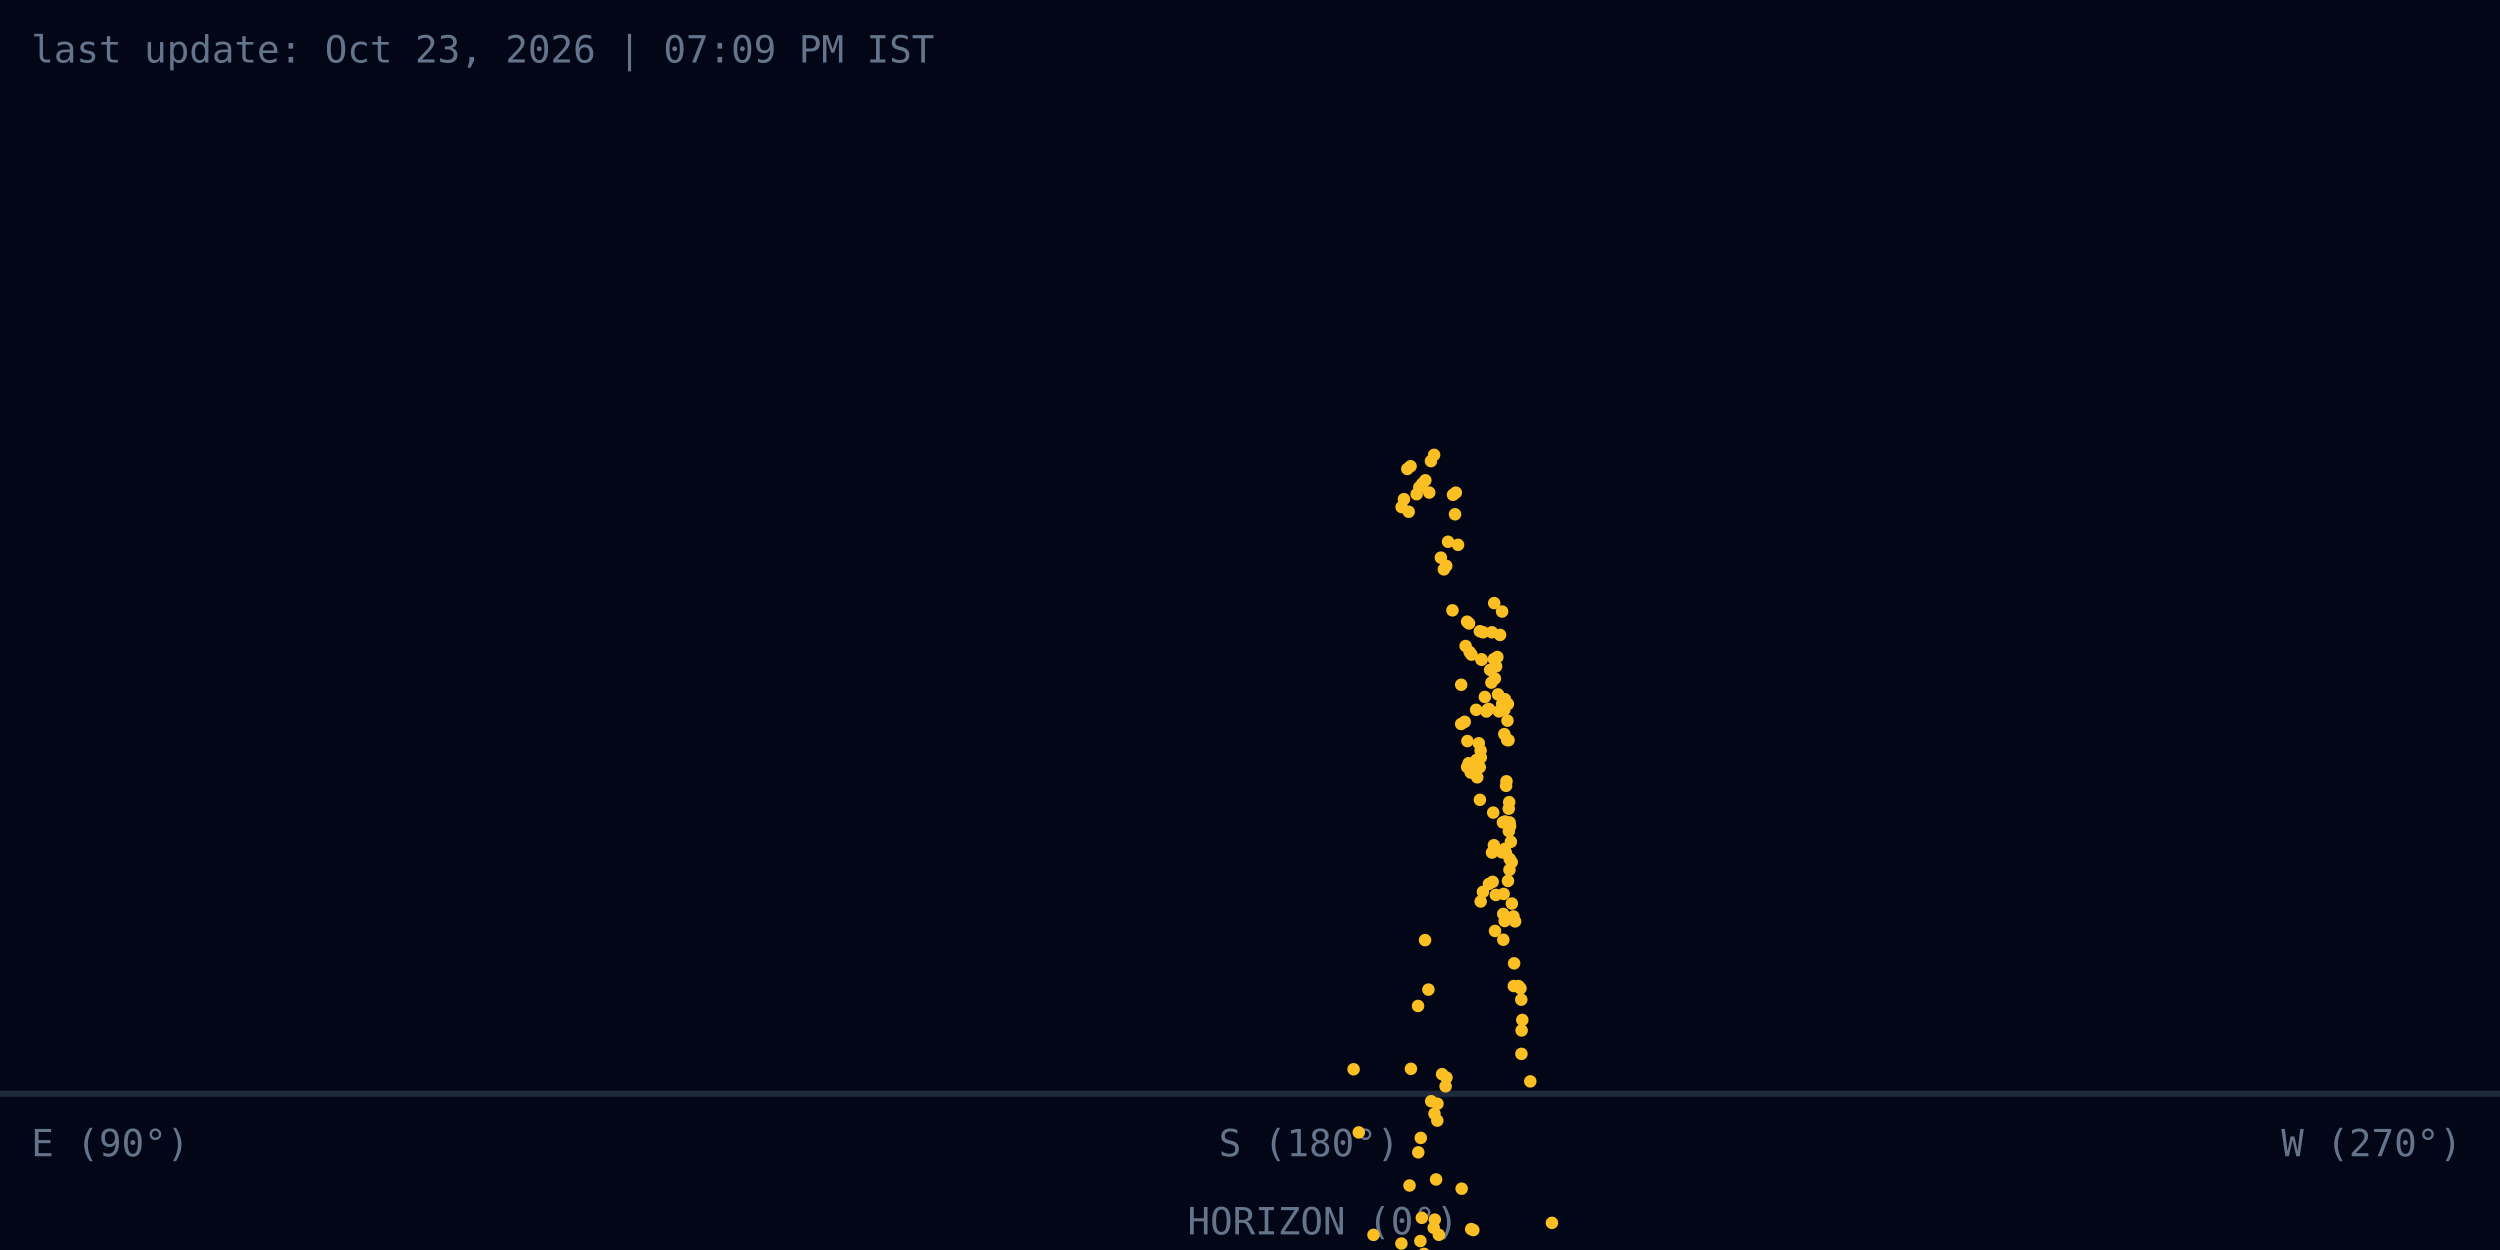
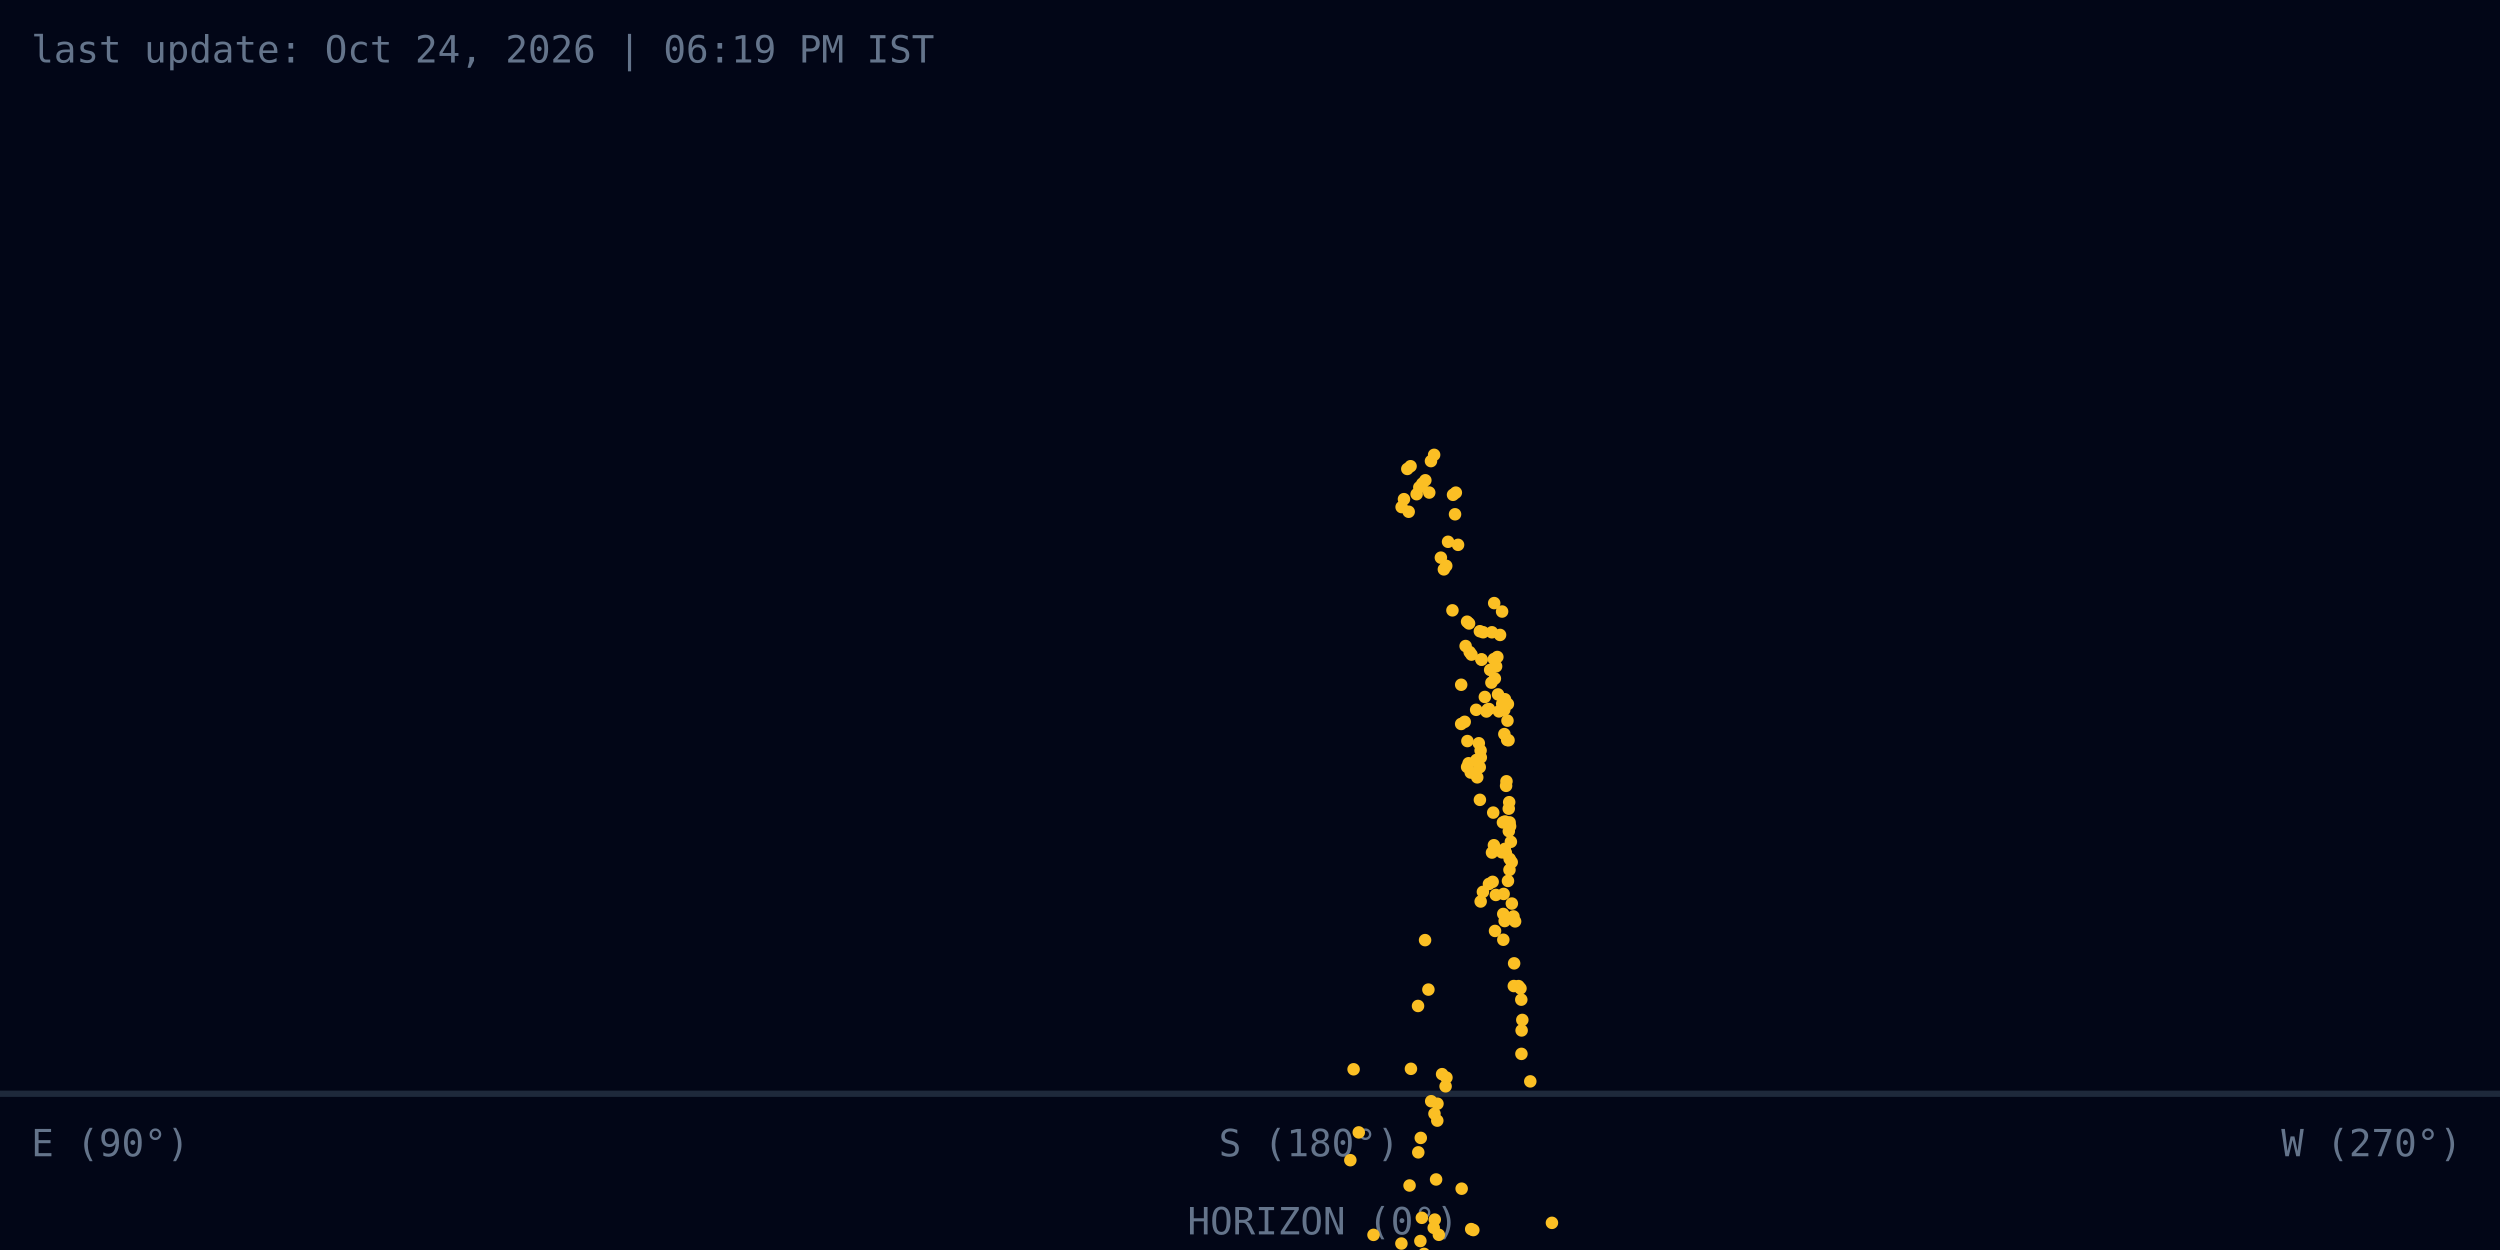
<svg xmlns="http://www.w3.org/2000/svg" width="800" height="400" viewBox="0 0 800 400">
  <rect width="800" height="400" fill="#020617" />
-   <text id="last-update" x="10" y="20" fill="#64748b" font-family="monospace">last update: Oct 23, 2026 | 07:09 PM IST</text>
+   <text id="last-update" x="10" y="20" fill="#64748b" font-family="monospace">last update: Oct 24, 2026 | 06:19 PM IST</text>
  <line x1="0" y1="350" x2="800" y2="350" stroke="#1e293b" stroke-width="2" />
  <text x="380" y="395" fill="#64748b" font-size="12" font-family="monospace">HORIZON (0°)</text>
  <text x="730" y="370" fill="#64748b" font-size="12" font-family="monospace">W (270°)</text>
  <text x="390" y="370" fill="#64748b" font-size="12" font-family="monospace">S (180°)</text>
  <text x="10" y="370" fill="#64748b" font-size="12" font-family="monospace">E (90°)</text>
  <g id="analemma-points">
    <circle cx=" 465.61" cy=" 164.57" r="2" fill="#fbbf24">
 </circle>
    <circle cx=" 467.57" cy=" 231.67" r="2" fill="#fbbf24">
 </circle>
    <circle cx=" 467.58" cy=" 219.12" r="2" fill="#fbbf24">
 </circle>
    <circle cx=" 468.71" cy=" 230.98" r="2" fill="#fbbf24">
 </circle>
    <circle cx=" 469.57" cy=" 237.14" r="2" fill="#fbbf24">
 </circle>
    <circle cx=" 469.00" cy=" 206.73" r="2" fill="#fbbf24">
 </circle>
    <circle cx=" 469.47" cy=" 198.94" r="2" fill="#fbbf24">
 </circle>
    <circle cx=" 470.10" cy=" 199.51" r="2" fill="#fbbf24">
 </circle>
    <circle cx=" 474.53" cy=" 285.41" r="2" fill="#fbbf24">
 </circle>
    <circle cx=" 472.47" cy=" 243.18" r="2" fill="#fbbf24">
 </circle>
    <circle cx=" 473.57" cy=" 255.95" r="2" fill="#fbbf24">
 </circle>
    <circle cx=" 473.22" cy=" 237.84" r="2" fill="#fbbf24">
 </circle>
    <circle cx=" 473.79" cy=" 240.17" r="2" fill="#fbbf24">
 </circle>
    <circle cx=" 473.56" cy=" 201.99" r="2" fill="#fbbf24">
 </circle>
    <circle cx=" 474.09" cy=" 210.99" r="2" fill="#fbbf24">
 </circle>
    <circle cx=" 478.41" cy=" 297.90" r="2" fill="#fbbf24">
 </circle>
    <circle cx=" 477.65" cy=" 282.19" r="2" fill="#fbbf24">
 </circle>
    <circle cx=" 477.44" cy=" 272.82" r="2" fill="#fbbf24">
 </circle>
    <circle cx=" 478.67" cy=" 286.38" r="2" fill="#fbbf24">
 </circle>
    <circle cx=" 478.05" cy=" 270.47" r="2" fill="#fbbf24">
 </circle>
    <circle cx=" 476.85" cy=" 214.37" r="2" fill="#fbbf24">
 </circle>
    <circle cx=" 477.25" cy=" 218.44" r="2" fill="#fbbf24">
 </circle>
    <circle cx=" 481.06" cy=" 300.72" r="2" fill="#fbbf24">
 </circle>
    <circle cx=" 481.04" cy=" 292.47" r="2" fill="#fbbf24">
 </circle>
    <circle cx=" 481.49" cy=" 294.73" r="2" fill="#fbbf24">
 </circle>
    <circle cx=" 481.17" cy=" 286.06" r="2" fill="#fbbf24">
 </circle>
    <circle cx=" 479.37" cy=" 222.21" r="2" fill="#fbbf24">
 </circle>
    <circle cx=" 479.67" cy=" 227.65" r="2" fill="#fbbf24">
 </circle>
    <circle cx=" 498.29" cy=" 411.31" r="2" fill="#fbbf24">
 </circle>
    <circle cx=" 498.34" cy=" 411.53" r="2" fill="#fbbf24">
 </circle>
    <circle cx=" 484.42" cy=" 315.53" r="2" fill="#fbbf24">
 </circle>
    <circle cx=" 486.86" cy=" 337.24" r="2" fill="#fbbf24">
 </circle>
    <circle cx=" 481.87" cy=" 272.88" r="2" fill="#fbbf24">
 </circle>
    <circle cx=" 482.55" cy=" 281.90" r="2" fill="#fbbf24">
 </circle>
    <circle cx=" 481.19" cy=" 226.61" r="2" fill="#fbbf24">
 </circle>
    <circle cx=" 481.39" cy=" 234.91" r="2" fill="#fbbf24">
 </circle>
    <circle cx=" 486.92" cy=" 329.74" r="2" fill="#fbbf24">
 </circle>
    <circle cx=" 483.03" cy=" 278.36" r="2" fill="#fbbf24">
 </circle>
    <circle cx=" 483.79" cy=" 289.14" r="2" fill="#fbbf24">
 </circle>
    <circle cx=" 485.93" cy=" 315.55" r="2" fill="#fbbf24">
 </circle>
    <circle cx=" 484.30" cy=" 293.26" r="2" fill="#fbbf24">
 </circle>
    <circle cx=" 482.30" cy=" 236.80" r="2" fill="#fbbf24">
 </circle>
    <circle cx=" 482.80" cy=" 258.78" r="2" fill="#fbbf24">
 </circle>
    <circle cx=" 501.22" cy=" 413.90" r="2" fill="#fbbf24">
 </circle>
    <circle cx=" 489.69" cy=" 346.04" r="2" fill="#fbbf24">
 </circle>
    <circle cx=" 486.81" cy=" 319.89" r="2" fill="#fbbf24">
 </circle>
    <circle cx=" 484.83" cy=" 294.84" r="2" fill="#fbbf24">
 </circle>
    <circle cx=" 486.55" cy=" 316.29" r="2" fill="#fbbf24">
 </circle>
    <circle cx=" 482.73" cy=" 236.88" r="2" fill="#fbbf24">
 </circle>
    <circle cx=" 483.48" cy=" 269.37" r="2" fill="#fbbf24">
 </circle>
    <circle cx=" 496.62" cy=" 391.31" r="2" fill="#fbbf24">
 </circle>
    <circle cx=" 483.75" cy=" 275.90" r="2" fill="#fbbf24">
 </circle>
    <circle cx=" 483.23" cy=" 264.40" r="2" fill="#fbbf24">
 </circle>
    <circle cx=" 482.94" cy=" 256.70" r="2" fill="#fbbf24">
 </circle>
    <circle cx=" 483.08" cy=" 263.17" r="2" fill="#fbbf24">
 </circle>
    <circle cx=" 482.53" cy=" 225.29" r="2" fill="#fbbf24">
 </circle>
    <circle cx=" 482.39" cy=" 230.61" r="2" fill="#fbbf24">
 </circle>
    <circle cx=" 487.14" cy=" 326.38" r="2" fill="#fbbf24">
 </circle>
    <circle cx=" 482.82" cy=" 265.96" r="2" fill="#fbbf24">
 </circle>
    <circle cx=" 483.09" cy=" 274.84" r="2" fill="#fbbf24">
 </circle>
    <circle cx=" 482.07" cy=" 250.01" r="2" fill="#fbbf24">
 </circle>
    <circle cx=" 481.95" cy=" 251.47" r="2" fill="#fbbf24">
 </circle>
    <circle cx=" 481.58" cy=" 223.76" r="2" fill="#fbbf24">
 </circle>
    <circle cx=" 481.36" cy=" 227.15" r="2" fill="#fbbf24">
 </circle>
    <circle cx=" 484.52" cy=" 308.27" r="2" fill="#fbbf24">
 </circle>
    <circle cx=" 481.59" cy=" 262.88" r="2" fill="#fbbf24">
 </circle>
    <circle cx=" 480.71" cy=" 225.23" r="2" fill="#fbbf24">
 </circle>
    <circle cx=" 481.54" cy=" 271.65" r="2" fill="#fbbf24">
 </circle>
    <circle cx=" 480.94" cy=" 263.18" r="2" fill="#fbbf24">
 </circle>
    <circle cx=" 480.67" cy=" 195.69" r="2" fill="#fbbf24">
 </circle>
    <circle cx=" 480.02" cy=" 203.18" r="2" fill="#fbbf24">
 </circle>
    <circle cx=" 480.62" cy=" 272.75" r="2" fill="#fbbf24">
 </circle>
    <circle cx=" 479.15" cy=" 210.24" r="2" fill="#fbbf24">
 </circle>
    <circle cx=" 478.75" cy=" 213.23" r="2" fill="#fbbf24">
 </circle>
    <circle cx=" 478.36" cy=" 217.14" r="2" fill="#fbbf24">
 </circle>
    <circle cx=" 478.05" cy=" 210.91" r="2" fill="#fbbf24">
 </circle>
    <circle cx=" 478.14" cy=" 192.99" r="2" fill="#fbbf24">
 </circle>
    <circle cx=" 477.41" cy=" 202.33" r="2" fill="#fbbf24">
 </circle>
    <circle cx=" 477.83" cy=" 260.03" r="2" fill="#fbbf24">
 </circle>
    <circle cx=" 476.48" cy=" 226.89" r="2" fill="#fbbf24">
 </circle>
    <circle cx=" 476.07" cy=" 227.06" r="2" fill="#fbbf24">
 </circle>
    <circle cx=" 475.66" cy=" 227.68" r="2" fill="#fbbf24">
 </circle>
    <circle cx=" 475.15" cy=" 223.03" r="2" fill="#fbbf24">
 </circle>
    <circle cx=" 474.61" cy=" 202.32" r="2" fill="#fbbf24">
 </circle>
    <circle cx=" 474.09" cy=" 211.11" r="2" fill="#fbbf24">
 </circle>
    <circle cx=" 476.46" cy=" 282.87" r="2" fill="#fbbf24">
 </circle>
    <circle cx=" 473.86" cy=" 242.39" r="2" fill="#fbbf24">
 </circle>
    <circle cx=" 473.52" cy=" 245.50" r="2" fill="#fbbf24">
 </circle>
    <circle cx=" 472.37" cy=" 227.14" r="2" fill="#fbbf24">
 </circle>
    <circle cx=" 472.72" cy=" 248.75" r="2" fill="#fbbf24">
 </circle>
    <circle cx=" 470.88" cy=" 209.48" r="2" fill="#fbbf24">
 </circle>
    <circle cx=" 470.29" cy=" 208.66" r="2" fill="#fbbf24">
 </circle>
    <circle cx=" 473.81" cy=" 288.48" r="2" fill="#fbbf24">
 </circle>
    <circle cx=" 470.64" cy=" 247.22" r="2" fill="#fbbf24">
 </circle>
    <circle cx=" 469.96" cy=" 244.24" r="2" fill="#fbbf24">
 </circle>
    <circle cx=" 469.48" cy=" 245.43" r="2" fill="#fbbf24">
 </circle>
    <circle cx=" 466.58" cy=" 174.35" r="2" fill="#fbbf24">
 </circle>
    <circle cx=" 465.87" cy=" 157.64" r="2" fill="#fbbf24">
 </circle>
    <circle cx=" 464.97" cy=" 158.34" r="2" fill="#fbbf24">
 </circle>
    <circle cx=" 464.78" cy=" 195.31" r="2" fill="#fbbf24">
 </circle>
    <circle cx=" 463.38" cy=" 173.37" r="2" fill="#fbbf24">
 </circle>
    <circle cx=" 462.80" cy=" 181.08" r="2" fill="#fbbf24">
 </circle>
    <circle cx=" 462.04" cy=" 182.20" r="2" fill="#fbbf24">
 </circle>
    <circle cx=" 461.08" cy=" 178.45" r="2" fill="#fbbf24">
 </circle>
    <circle cx=" 458.92" cy=" 145.55" r="2" fill="#fbbf24">
 </circle>
    <circle cx=" 457.91" cy=" 147.55" r="2" fill="#fbbf24">
 </circle>
    <circle cx=" 457.36" cy=" 157.62" r="2" fill="#fbbf24">
 </circle>
    <circle cx=" 456.11" cy=" 153.69" r="2" fill="#fbbf24">
 </circle>
    <circle cx=" 455.13" cy=" 154.77" r="2" fill="#fbbf24">
 </circle>
    <circle cx=" 454.18" cy=" 155.94" r="2" fill="#fbbf24">
 </circle>
    <circle cx=" 453.32" cy=" 158.14" r="2" fill="#fbbf24">
 </circle>
    <circle cx=" 451.38" cy=" 149.19" r="2" fill="#fbbf24">
 </circle>
    <circle cx=" 450.34" cy=" 150.06" r="2" fill="#fbbf24">
 </circle>
    <circle cx=" 450.78" cy=" 163.76" r="2" fill="#fbbf24">
 </circle>
    <circle cx=" 449.27" cy=" 159.73" r="2" fill="#fbbf24">
 </circle>
    <circle cx=" 448.52" cy=" 162.26" r="2" fill="#fbbf24">
 </circle>
    <circle cx=" 20.26" cy=" 571.97" r="2" fill="#fbbf24">
 </circle>
    <circle cx=" 74.33" cy=" 546.37" r="2" fill="#fbbf24">
 </circle>
    <circle cx=" 471.46" cy=" 393.62" r="2" fill="#fbbf24">
 </circle>
    <circle cx=" 470.78" cy=" 393.31" r="2" fill="#fbbf24">
 </circle>
    <circle cx=" 495.37" cy=" 503.27" r="2" fill="#fbbf24">
 </circle>
    <circle cx=" 467.73" cy=" 380.38" r="2" fill="#fbbf24">
 </circle>
    <circle cx=" 462.86" cy=" 344.83" r="2" fill="#fbbf24">
 </circle>
    <circle cx=" 462.59" cy=" 347.62" r="2" fill="#fbbf24">
 </circle>
    <circle cx=" 461.47" cy=" 343.73" r="2" fill="#fbbf24">
 </circle>
    <circle cx=" 456.02" cy=" 300.84" r="2" fill="#fbbf24">
 </circle>
    <circle cx=" 457.09" cy=" 316.67" r="2" fill="#fbbf24">
 </circle>
    <circle cx=" 469.47" cy=" 420.03" r="2" fill="#fbbf24">
 </circle>
    <circle cx=" 459.99" cy=" 353.19" r="2" fill="#fbbf24">
 </circle>
    <circle cx=" 459.93" cy=" 358.60" r="2" fill="#fbbf24">
 </circle>
    <circle cx=" 459.03" cy=" 356.39" r="2" fill="#fbbf24">
 </circle>
    <circle cx=" 457.98" cy=" 352.39" r="2" fill="#fbbf24">
 </circle>
    <circle cx=" 453.77" cy=" 321.91" r="2" fill="#fbbf24">
 </circle>
    <circle cx=" 459.55" cy=" 377.43" r="2" fill="#fbbf24">
 </circle>
    <circle cx=" 471.53" cy=" 461.85" r="2" fill="#fbbf24">
 </circle>
    <circle cx=" 460.43" cy=" 395.14" r="2" fill="#fbbf24">
 </circle>
    <circle cx=" 459.13" cy=" 390.27" r="2" fill="#fbbf24">
 </circle>
    <circle cx=" 458.79" cy=" 392.90" r="2" fill="#fbbf24">
 </circle>
    <circle cx=" 454.65" cy=" 364.13" r="2" fill="#fbbf24">
 </circle>
    <circle cx=" 451.50" cy=" 342.02" r="2" fill="#fbbf24">
 </circle>
    <circle cx=" 453.85" cy=" 368.75" r="2" fill="#fbbf24">
 </circle>
    <circle cx=" 467.51" cy=" 471.07" r="2" fill="#fbbf24">
 </circle>
    <circle cx=" 454.99" cy=" 389.70" r="2" fill="#fbbf24">
 </circle>
    <circle cx=" 455.71" cy=" 401.24" r="2" fill="#fbbf24">
 </circle>
    <circle cx=" 454.52" cy=" 397.13" r="2" fill="#fbbf24">
 </circle>
    <circle cx=" 455.98" cy=" 414.56" r="2" fill="#fbbf24">
 </circle>
    <circle cx=" 451.06" cy=" 379.36" r="2" fill="#fbbf24">
 </circle>
    <circle cx=" 455.70" cy=" 423.59" r="2" fill="#fbbf24">
 </circle>
    <circle cx=" 482.79" cy=" 553.38" r="2" fill="#fbbf24">
 </circle>
    <circle cx=" 459.54" cy=" 468.02" r="2" fill="#fbbf24">
 </circle>
    <circle cx=" 462.80" cy=" 493.17" r="2" fill="#fbbf24">
 </circle>
    <circle cx=" 456.72" cy=" 459.61" r="2" fill="#fbbf24">
 </circle>
    <circle cx=" 448.45" cy=" 397.93" r="2" fill="#fbbf24">
 </circle>
    <circle cx=" 451.44" cy=" 429.90" r="2" fill="#fbbf24">
 </circle>
    <circle cx=" 483.33" cy=" 577.31" r="2" fill="#fbbf24">
 </circle>
    <circle cx=" 457.19" cy=" 485.98" r="2" fill="#fbbf24">
 </circle>
    <circle cx=" 458.77" cy=" 501.95" r="2" fill="#fbbf24">
 </circle>
    <circle cx=" 458.66" cy=" 507.06" r="2" fill="#fbbf24">
 </circle>
    <circle cx=" 455.29" cy=" 490.82" r="2" fill="#fbbf24">
 </circle>
    <circle cx=" 449.40" cy=" 450.08" r="2" fill="#fbbf24">
 </circle>
    <circle cx=" 451.11" cy=" 471.34" r="2" fill="#fbbf24">
 </circle>
    <circle cx=" 507.92" cy=" 618.72" r="2" fill="#fbbf24">
 </circle>
    <circle cx=" 457.53" cy=" 530.58" r="2" fill="#fbbf24">
 </circle>
    <circle cx=" 443.32" cy=" 419.49" r="2" fill="#fbbf24">
 </circle>
    <circle cx=" 441.09" cy=" 404.11" r="2" fill="#fbbf24">
 </circle>
    <circle cx=" 439.52" cy=" 395.16" r="2" fill="#fbbf24">
 </circle>
    <circle cx=" 433.15" cy=" 342.17" r="2" fill="#fbbf24">
 </circle>
    <circle cx=" 434.80" cy=" 362.37" r="2" fill="#fbbf24">
 </circle>
    <circle cx=" 449.04" cy=" 512.18" r="2" fill="#fbbf24">
 </circle>
    <circle cx=" 438.74" cy=" 413.08" r="2" fill="#fbbf24">
 </circle>
    <circle cx=" 439.37" cy=" 426.64" r="2" fill="#fbbf24">
 </circle>
    <circle cx=" 438.60" cy=" 425.35" r="2" fill="#fbbf24">
 </circle>
    <circle cx=" 436.66" cy=" 411.17" r="2" fill="#fbbf24">
 </circle>
+     <circle cx=" 432.11" cy=" 371.26" r="2" fill="#fbbf24">
+  </circle>
  </g>
</svg>
